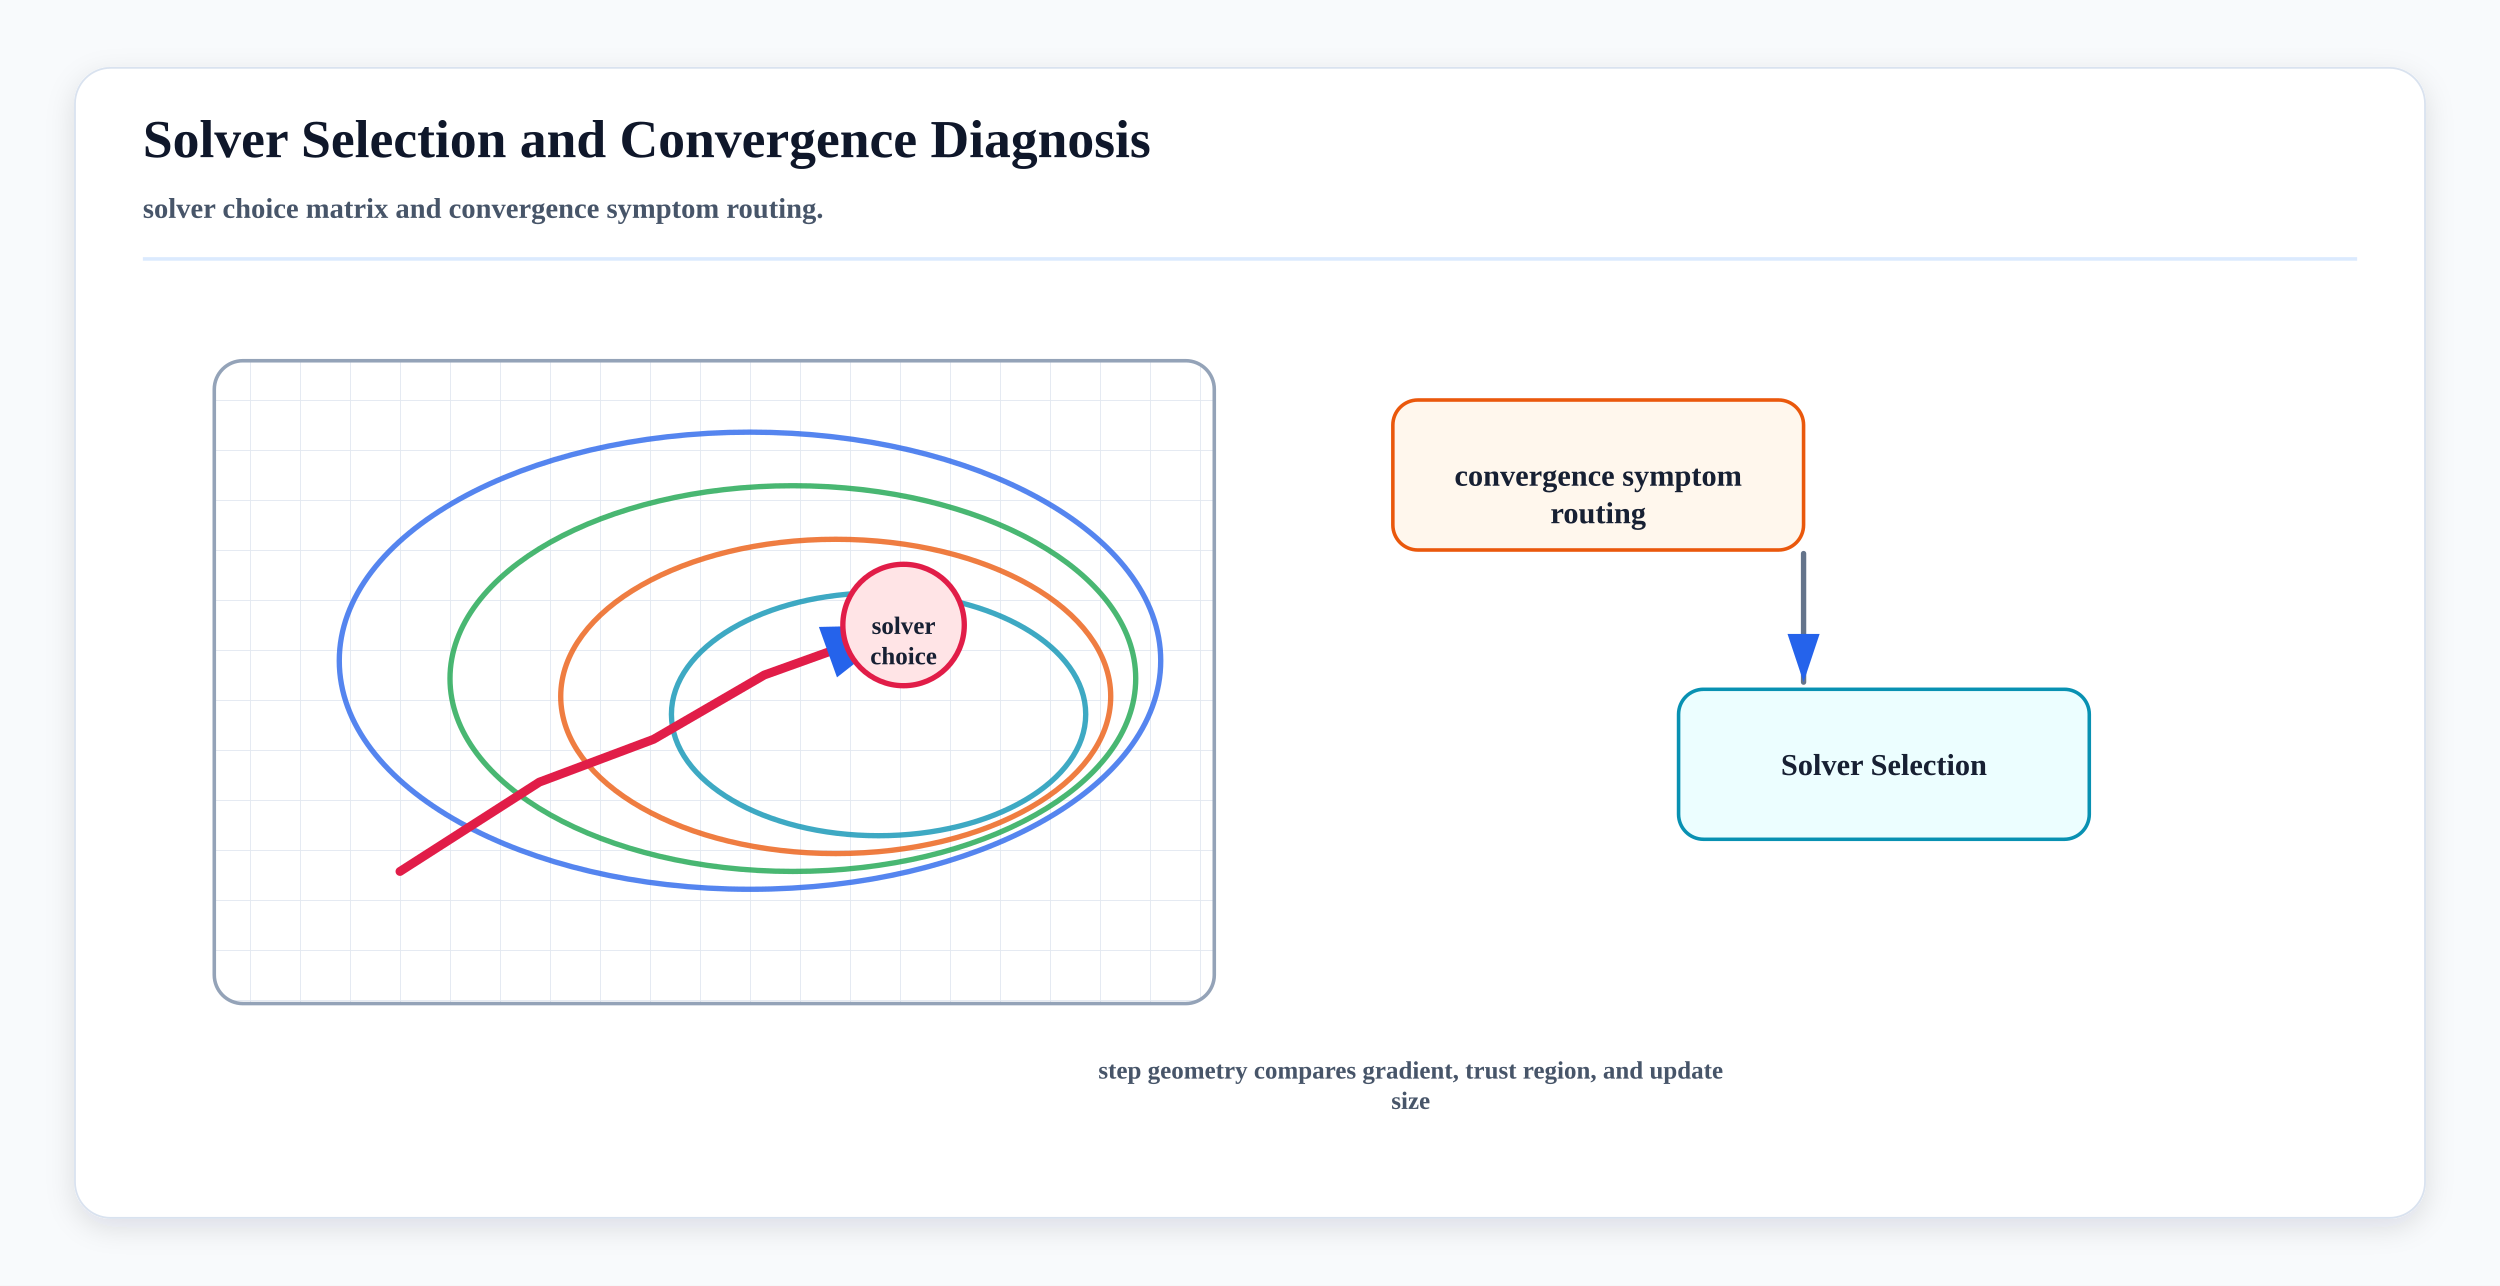
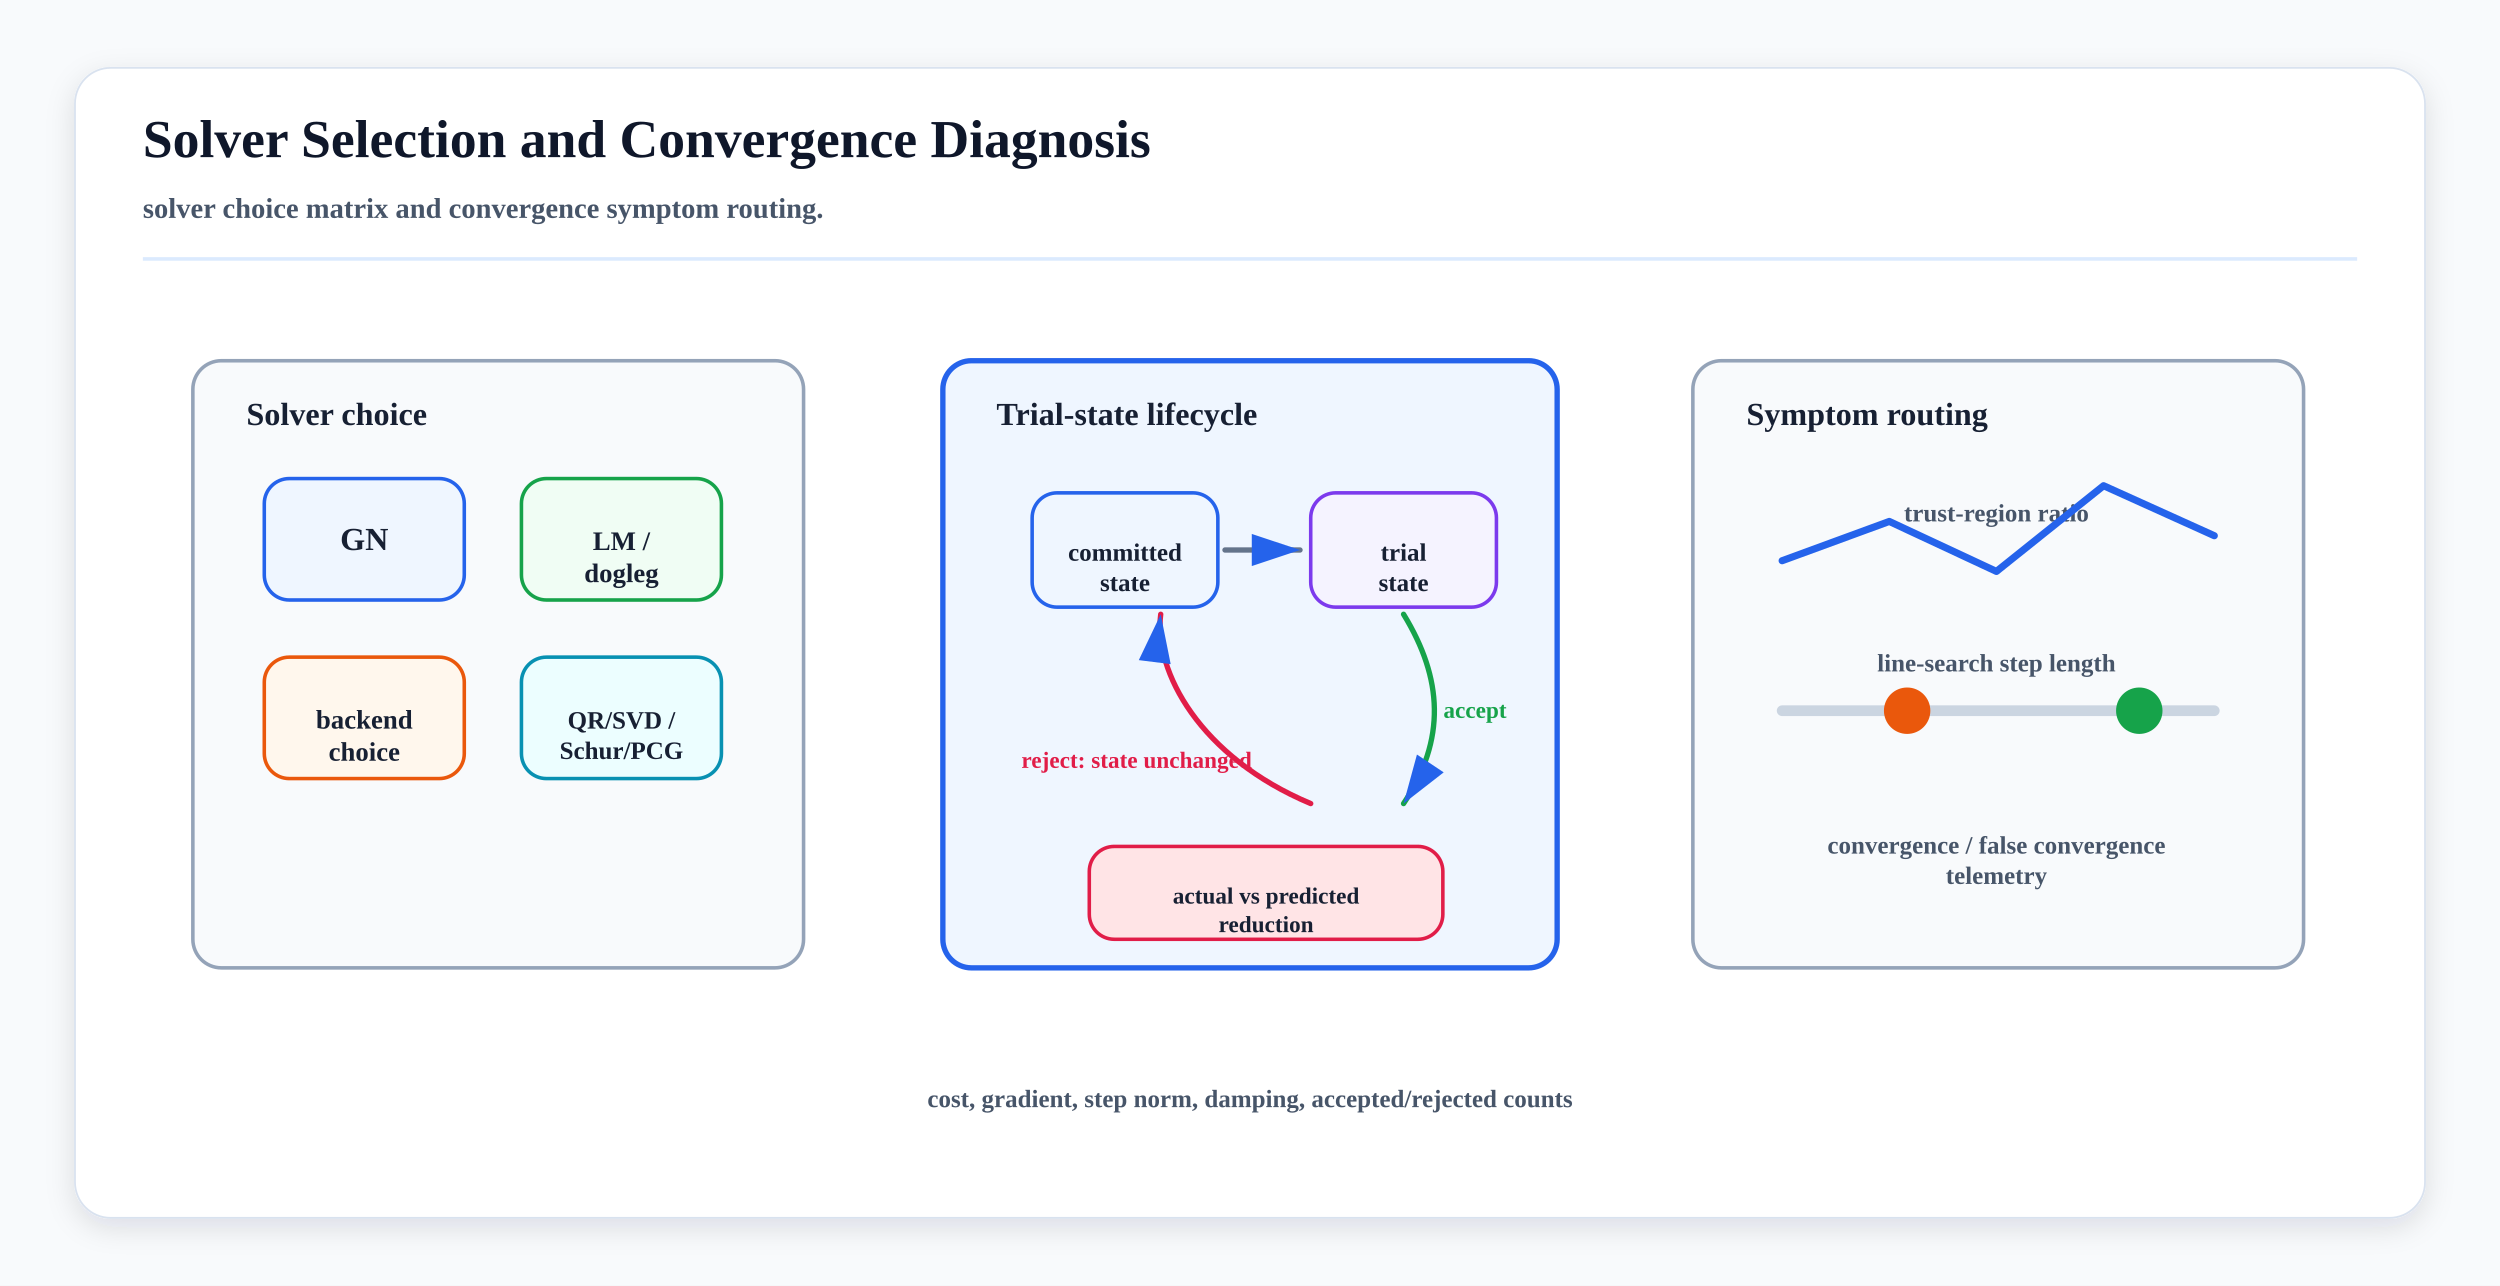
<svg xmlns="http://www.w3.org/2000/svg" width="1400" height="720" viewBox="0 0 1400 720" role="img" aria-labelledby="title desc" data-diagram-kind="optimization-step-geometry">
  <defs>
    <marker id="arrow" markerWidth="12" markerHeight="12" refX="9" refY="3" orient="auto" markerUnits="strokeWidth">
      <path d="M0,0 L0,6 L9,3 z" fill="#2563eb" />
    </marker>
    <filter id="shadow" x="-10%" y="-10%" width="120%" height="120%">
      <feDropShadow dx="0" dy="5" stdDeviation="8" flood-color="#0f172a" flood-opacity="0.12" />
    </filter>
    <pattern id="grid" width="28" height="28" patternUnits="userSpaceOnUse">
      <path d="M28 0H0V28" fill="none" stroke="#e2e8f0" stroke-width="1" />
    </pattern>
  </defs>
  <rect width="1400" height="720" fill="#f8fafc" />
  <rect x="42" y="38" width="1316" height="644" rx="20" fill="#ffffff" stroke="#d9e2ef" filter="url(#shadow)" />
  <text x="80" y="88" font-size="30" font-weight="800" fill="#0f172a">Solver Selection and Convergence Diagnosis</text>
  <text x="80" y="122" font-size="16" font-weight="600" fill="#475569">solver choice matrix and convergence symptom routing.</text>
  <rect x="80" y="144" width="1240" height="2" fill="#dbeafe" />
-   <rect x="120" y="202" width="560" height="360" rx="16" fill="url(#grid)" stroke="#94a3b8" stroke-width="2" />
-   <ellipse cx="420" cy="370" rx="230" ry="128" fill="none" stroke="#2563eb" stroke-width="3" opacity="0.78" />
-   <ellipse cx="444" cy="380" rx="192" ry="108" fill="none" stroke="#16a34a" stroke-width="3" opacity="0.78" />
-   <ellipse cx="468" cy="390" rx="154" ry="88" fill="none" stroke="#ea580c" stroke-width="3" opacity="0.78" />
-   <ellipse cx="492" cy="400" rx="116" ry="68" fill="none" stroke="#0891b2" stroke-width="3" opacity="0.78" />
-   <polyline points="224,488 302,438 366,414 428,378 506,350" fill="none" stroke="#e11d48" stroke-width="5" stroke-linecap="round" stroke-linejoin="round" marker-end="url(#arrow)" />
-   <circle cx="506" cy="350" r="34" fill="#ffe4e6" stroke="#e11d48" stroke-width="3" />
-   <text x="506" y="355" text-anchor="middle" font-size="14" font-weight="700" fill="#172033">solver</text>
-   <text x="506" y="372" text-anchor="middle" font-size="14" font-weight="700" fill="#172033">choice</text>
-   <rect x="780" y="224" width="230" height="84" rx="14" fill="#fff7ed" stroke="#ea580c" stroke-width="2" />
-   <text x="895" y="272" text-anchor="middle" font-size="17" font-weight="700" fill="#172033">convergence symptom</text>
-   <text x="895" y="293" text-anchor="middle" font-size="17" font-weight="700" fill="#172033">routing</text>
-   <rect x="940" y="386" width="230" height="84" rx="14" fill="#ecfeff" stroke="#0891b2" stroke-width="2" />
-   <text x="1055" y="434" text-anchor="middle" font-size="17" font-weight="700" fill="#172033">Solver Selection</text>
-   <line x1="1010" y1="310" x2="1010" y2="382" stroke="#64748b" stroke-width="3" stroke-linecap="round" marker-end="url(#arrow)" />
-   <text x="790" y="604" text-anchor="middle" font-size="14" font-weight="600" fill="#475569">step geometry compares gradient, trust region, and update</text>
-   <text x="790" y="621" text-anchor="middle" font-size="14" font-weight="600" fill="#475569">size</text>
+   <rect x="108" y="202" width="342" height="340" rx="16" fill="#f8fafc" stroke="#94a3b8" stroke-width="2" />
+   <text x="138" y="238" text-anchor="start" font-size="18" font-weight="800" fill="#172033">Solver choice</text>
+   <rect x="148" y="268" width="112" height="68" rx="14" fill="#eff6ff" stroke="#2563eb" stroke-width="2" />
+   <text x="204" y="308" text-anchor="middle" font-size="18" font-weight="700" fill="#172033">GN</text>
+   <rect x="292" y="268" width="112" height="68" rx="14" fill="#f0fdf4" stroke="#16a34a" stroke-width="2" />
+   <text x="348" y="308" text-anchor="middle" font-size="15" font-weight="700" fill="#172033">LM /</text>
+   <text x="348" y="326" text-anchor="middle" font-size="15" font-weight="700" fill="#172033">dogleg</text>
+   <rect x="148" y="368" width="112" height="68" rx="14" fill="#fff7ed" stroke="#ea580c" stroke-width="2" />
+   <text x="204" y="408" text-anchor="middle" font-size="15" font-weight="700" fill="#172033">backend</text>
+   <text x="204" y="426" text-anchor="middle" font-size="15" font-weight="700" fill="#172033">choice</text>
+   <rect x="292" y="368" width="112" height="68" rx="14" fill="#ecfeff" stroke="#0891b2" stroke-width="2" />
+   <text x="348" y="408" text-anchor="middle" font-size="14" font-weight="700" fill="#172033">QR/SVD /</text>
+   <text x="348" y="425" text-anchor="middle" font-size="14" font-weight="700" fill="#172033">Schur/PCG</text>
+   <rect x="528" y="202" width="344" height="340" rx="16" fill="#eff6ff" stroke="#2563eb" stroke-width="3" />
+   <text x="558" y="238" text-anchor="start" font-size="18" font-weight="800" fill="#172033">Trial-state lifecycle</text>
+   <rect x="578" y="276" width="104" height="64" rx="14" fill="#eff6ff" stroke="#2563eb" stroke-width="2" />
+   <text x="630" y="314" text-anchor="middle" font-size="14" font-weight="700" fill="#172033">committed</text>
+   <text x="630" y="331" text-anchor="middle" font-size="14" font-weight="700" fill="#172033">state</text>
+   <line x1="686" y1="308" x2="728" y2="308" stroke="#64748b" stroke-width="3" stroke-linecap="round" marker-end="url(#arrow)" />
+   <rect x="734" y="276" width="104" height="64" rx="14" fill="#f5f3ff" stroke="#7c3aed" stroke-width="2" />
+   <text x="786" y="314" text-anchor="middle" font-size="14" font-weight="700" fill="#172033">trial</text>
+   <text x="786" y="331" text-anchor="middle" font-size="14" font-weight="700" fill="#172033">state</text>
+   <path d="M786 344 C808 380 810 414 786 450" fill="none" stroke="#16a34a" stroke-width="3" stroke-linecap="round" stroke-linejoin="round" marker-end="url(#arrow)" />
+   <text x="826" y="402" text-anchor="middle" font-size="13" font-weight="800" fill="#16a34a">accept</text>
+   <path d="M734 450 C672 424 646 376 650 344" fill="none" stroke="#e11d48" stroke-width="3" stroke-linecap="round" stroke-linejoin="round" marker-end="url(#arrow)" />
+   <text x="572" y="430" text-anchor="start" font-size="13" font-weight="800" fill="#e11d48">reject: state unchanged</text>
+   <rect x="610" y="474" width="198" height="52" rx="14" fill="#ffe4e6" stroke="#e11d48" stroke-width="2" />
+   <text x="709" y="506" text-anchor="middle" font-size="13" font-weight="700" fill="#172033">actual vs predicted</text>
+   <text x="709" y="522" text-anchor="middle" font-size="13" font-weight="700" fill="#172033">reduction</text>
+   <rect x="948" y="202" width="342" height="340" rx="16" fill="#f8fafc" stroke="#94a3b8" stroke-width="2" />
+   <text x="978" y="238" text-anchor="start" font-size="18" font-weight="800" fill="#172033">Symptom routing</text>
+   <text x="1118" y="292" text-anchor="middle" font-size="14" font-weight="600" fill="#475569">trust-region ratio</text>
+   <polyline points="998,314 1058,292 1118,320 1178,272 1240,300" fill="none" stroke="#2563eb" stroke-width="4" stroke-linecap="round" stroke-linejoin="round" />
+   <text x="1118" y="376" text-anchor="middle" font-size="14" font-weight="600" fill="#475569">line-search step length</text>
+   <line x1="998" y1="398" x2="1240" y2="398" stroke="#cbd5e1" stroke-width="6" stroke-linecap="round" />
+   <circle cx="1068" cy="398" r="13" fill="#ea580c" />
+   <circle cx="1198" cy="398" r="13" fill="#16a34a" />
+   <text x="1118" y="478" text-anchor="middle" font-size="14" font-weight="600" fill="#475569">convergence / false convergence</text>
+   <text x="1118" y="495" text-anchor="middle" font-size="14" font-weight="600" fill="#475569">telemetry</text>
+   <text x="700" y="620" text-anchor="middle" font-size="14" font-weight="600" fill="#475569">cost, gradient, step norm, damping, accepted/rejected counts</text>
</svg>
